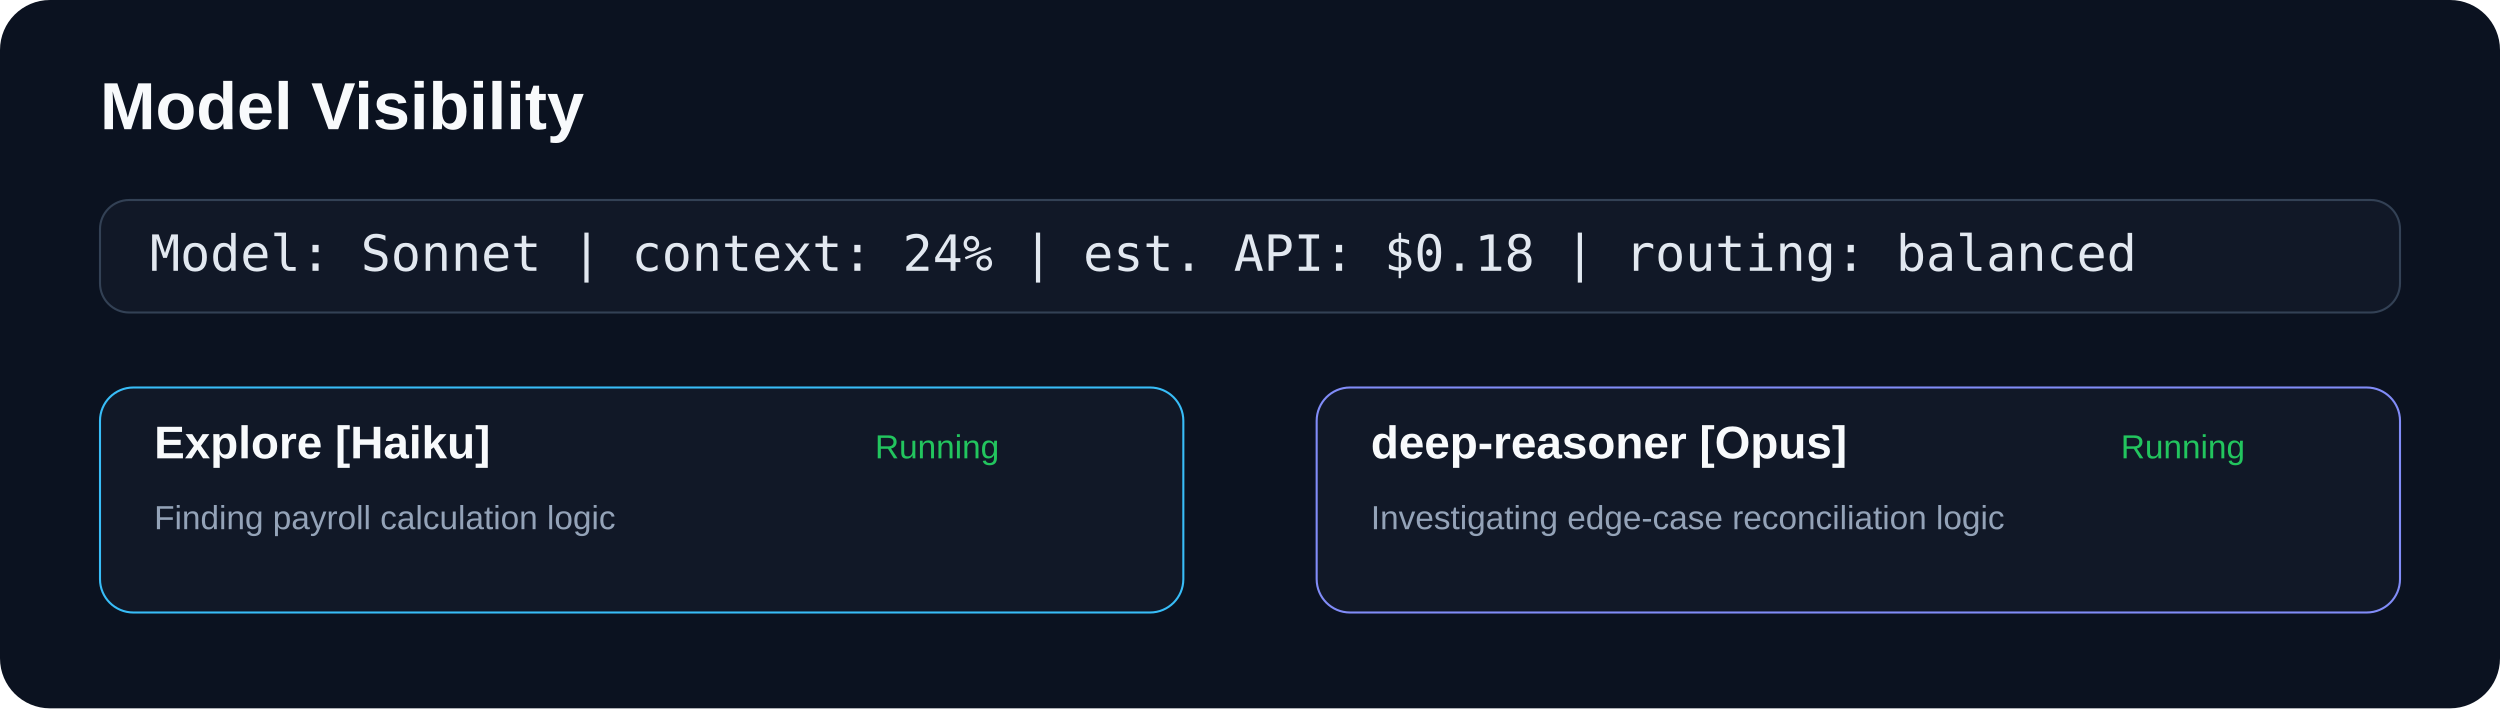
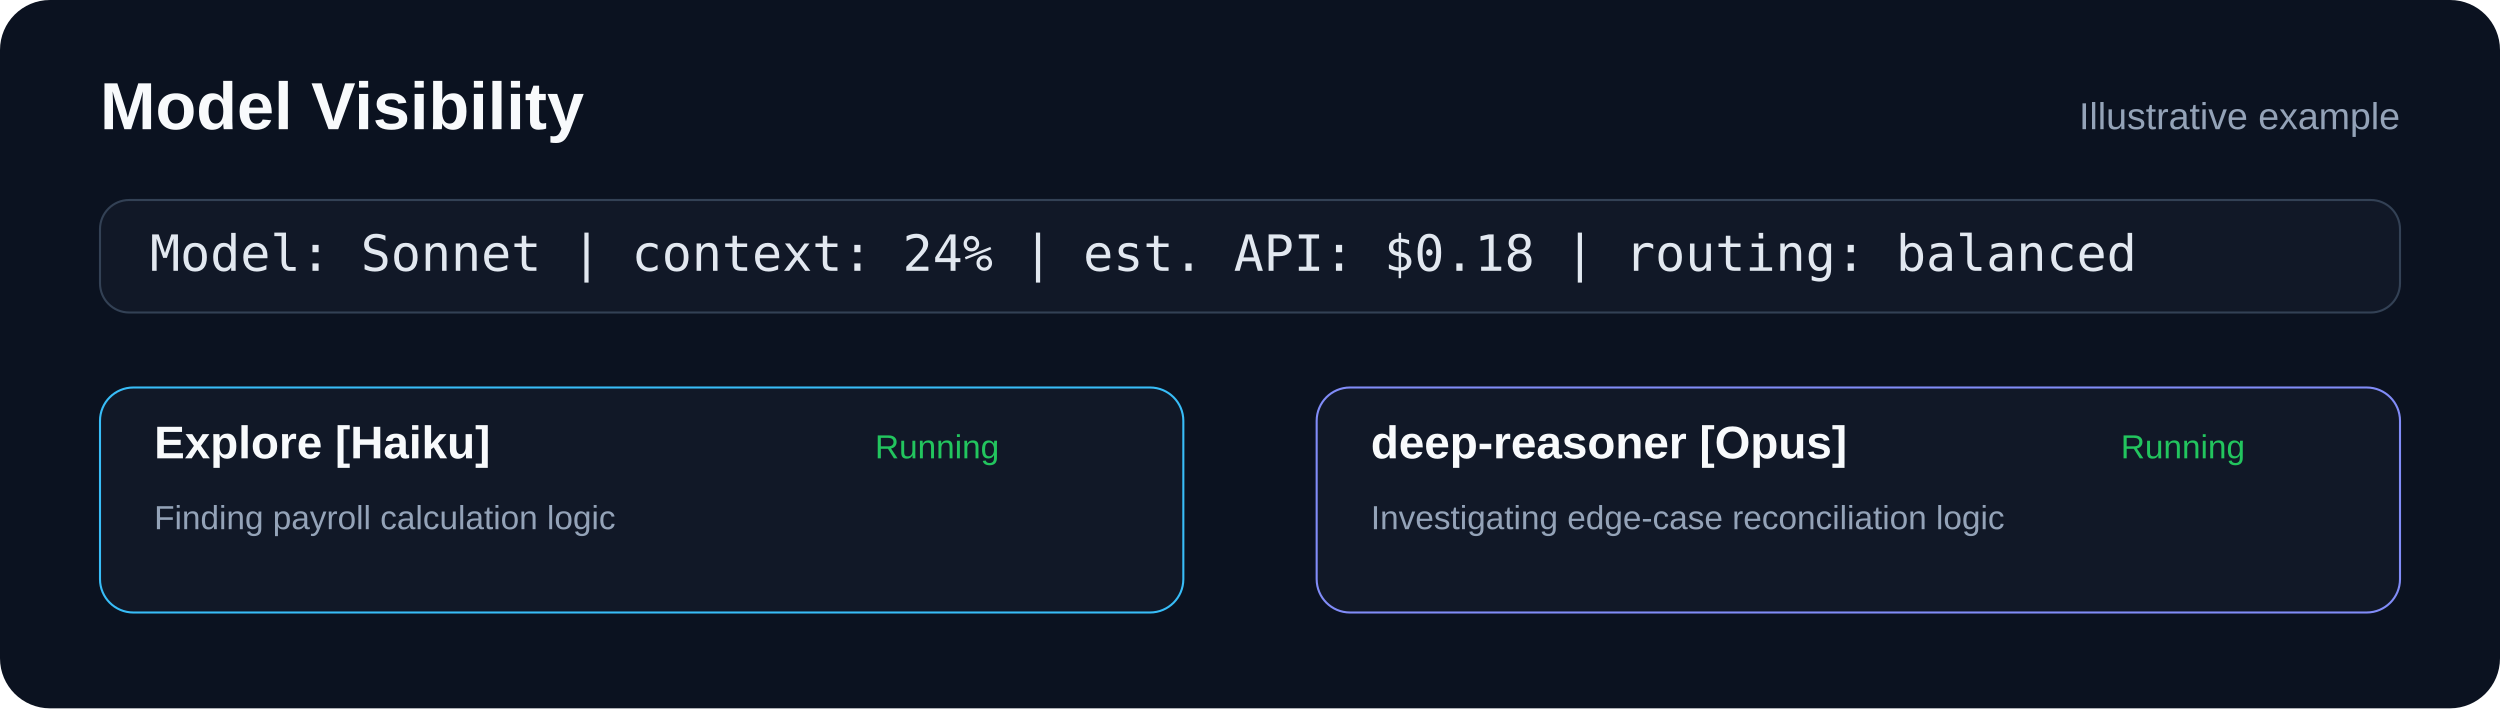
<svg xmlns="http://www.w3.org/2000/svg" width="1200" height="340" viewBox="0 0 1200 340" fill="none">
  <rect width="1200" height="340" rx="24" fill="#0B1220" />
  <text x="48" y="62" fill="#F8FAFC" font-family="Arial, Helvetica, sans-serif" font-size="32" font-weight="800">Model Visibility</text>
+   <text x="1152" y="62" text-anchor="end" fill="#94A3B8" font-family="Arial, Helvetica, sans-serif" font-size="18">Illustrative example</text>
  <rect x="48" y="96" width="1104" height="54" rx="14" fill="#111827" stroke="#334155" />
  <text x="72" y="130" fill="#E2E8F0" font-family="Consolas, Menlo, monospace" font-size="24">Model: Sonnet  |  context: 24%  |  est. API: $0.18  |  routing: balanced</text>
  <rect x="48" y="186" width="520" height="108" rx="16" fill="#111827" stroke="#38BDF8" />
  <text x="74" y="220" fill="#F8FAFC" font-family="Arial, Helvetica, sans-serif" font-size="22" font-weight="700">Explore [Haiku]</text>
  <text x="420" y="220" fill="#22C55E" font-family="Arial, Helvetica, sans-serif" font-size="16">Running</text>
  <text x="74" y="254" fill="#94A3B8" font-family="Arial, Helvetica, sans-serif" font-size="16">Finding payroll calculation logic</text>
  <rect x="632" y="186" width="520" height="108" rx="16" fill="#111827" stroke="#818CF8" />
  <text x="658" y="220" fill="#F8FAFC" font-family="Arial, Helvetica, sans-serif" font-size="22" font-weight="700">deep-reasoner [Opus]</text>
  <text x="1018" y="220" fill="#22C55E" font-family="Arial, Helvetica, sans-serif" font-size="16">Running</text>
  <text x="658" y="254" fill="#94A3B8" font-family="Arial, Helvetica, sans-serif" font-size="16">Investigating edge-case reconciliation logic</text>
</svg>
